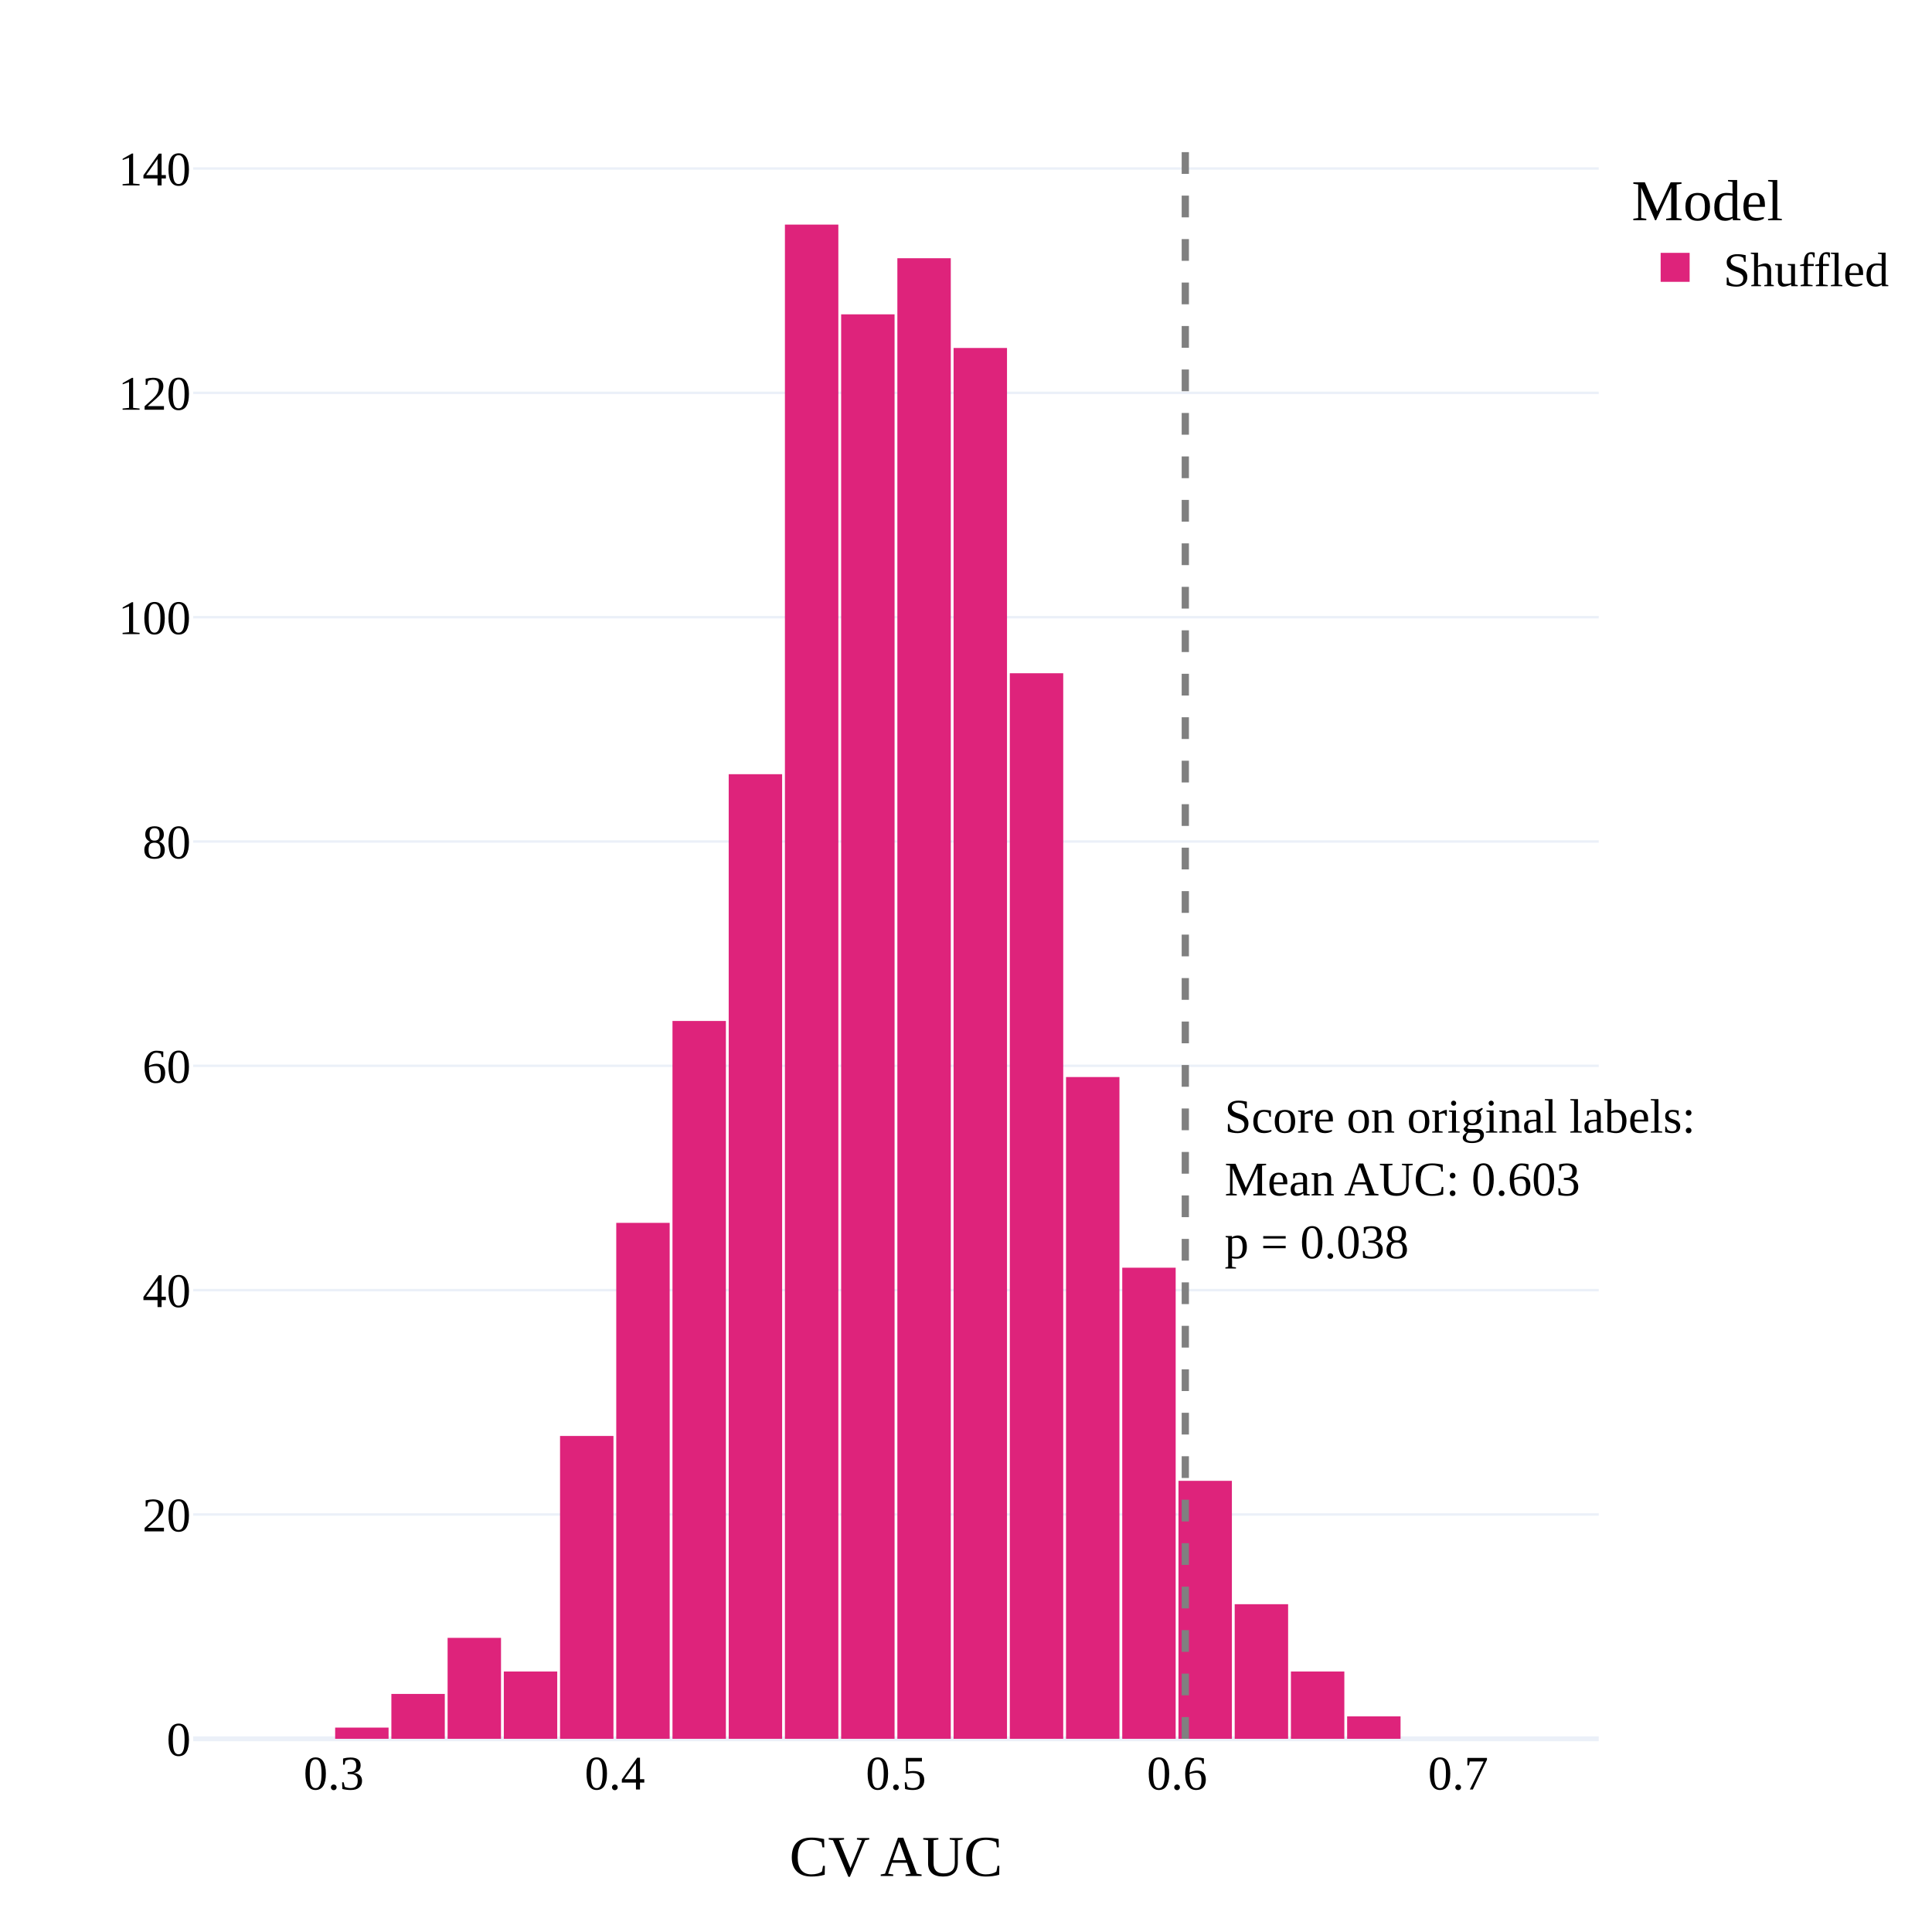
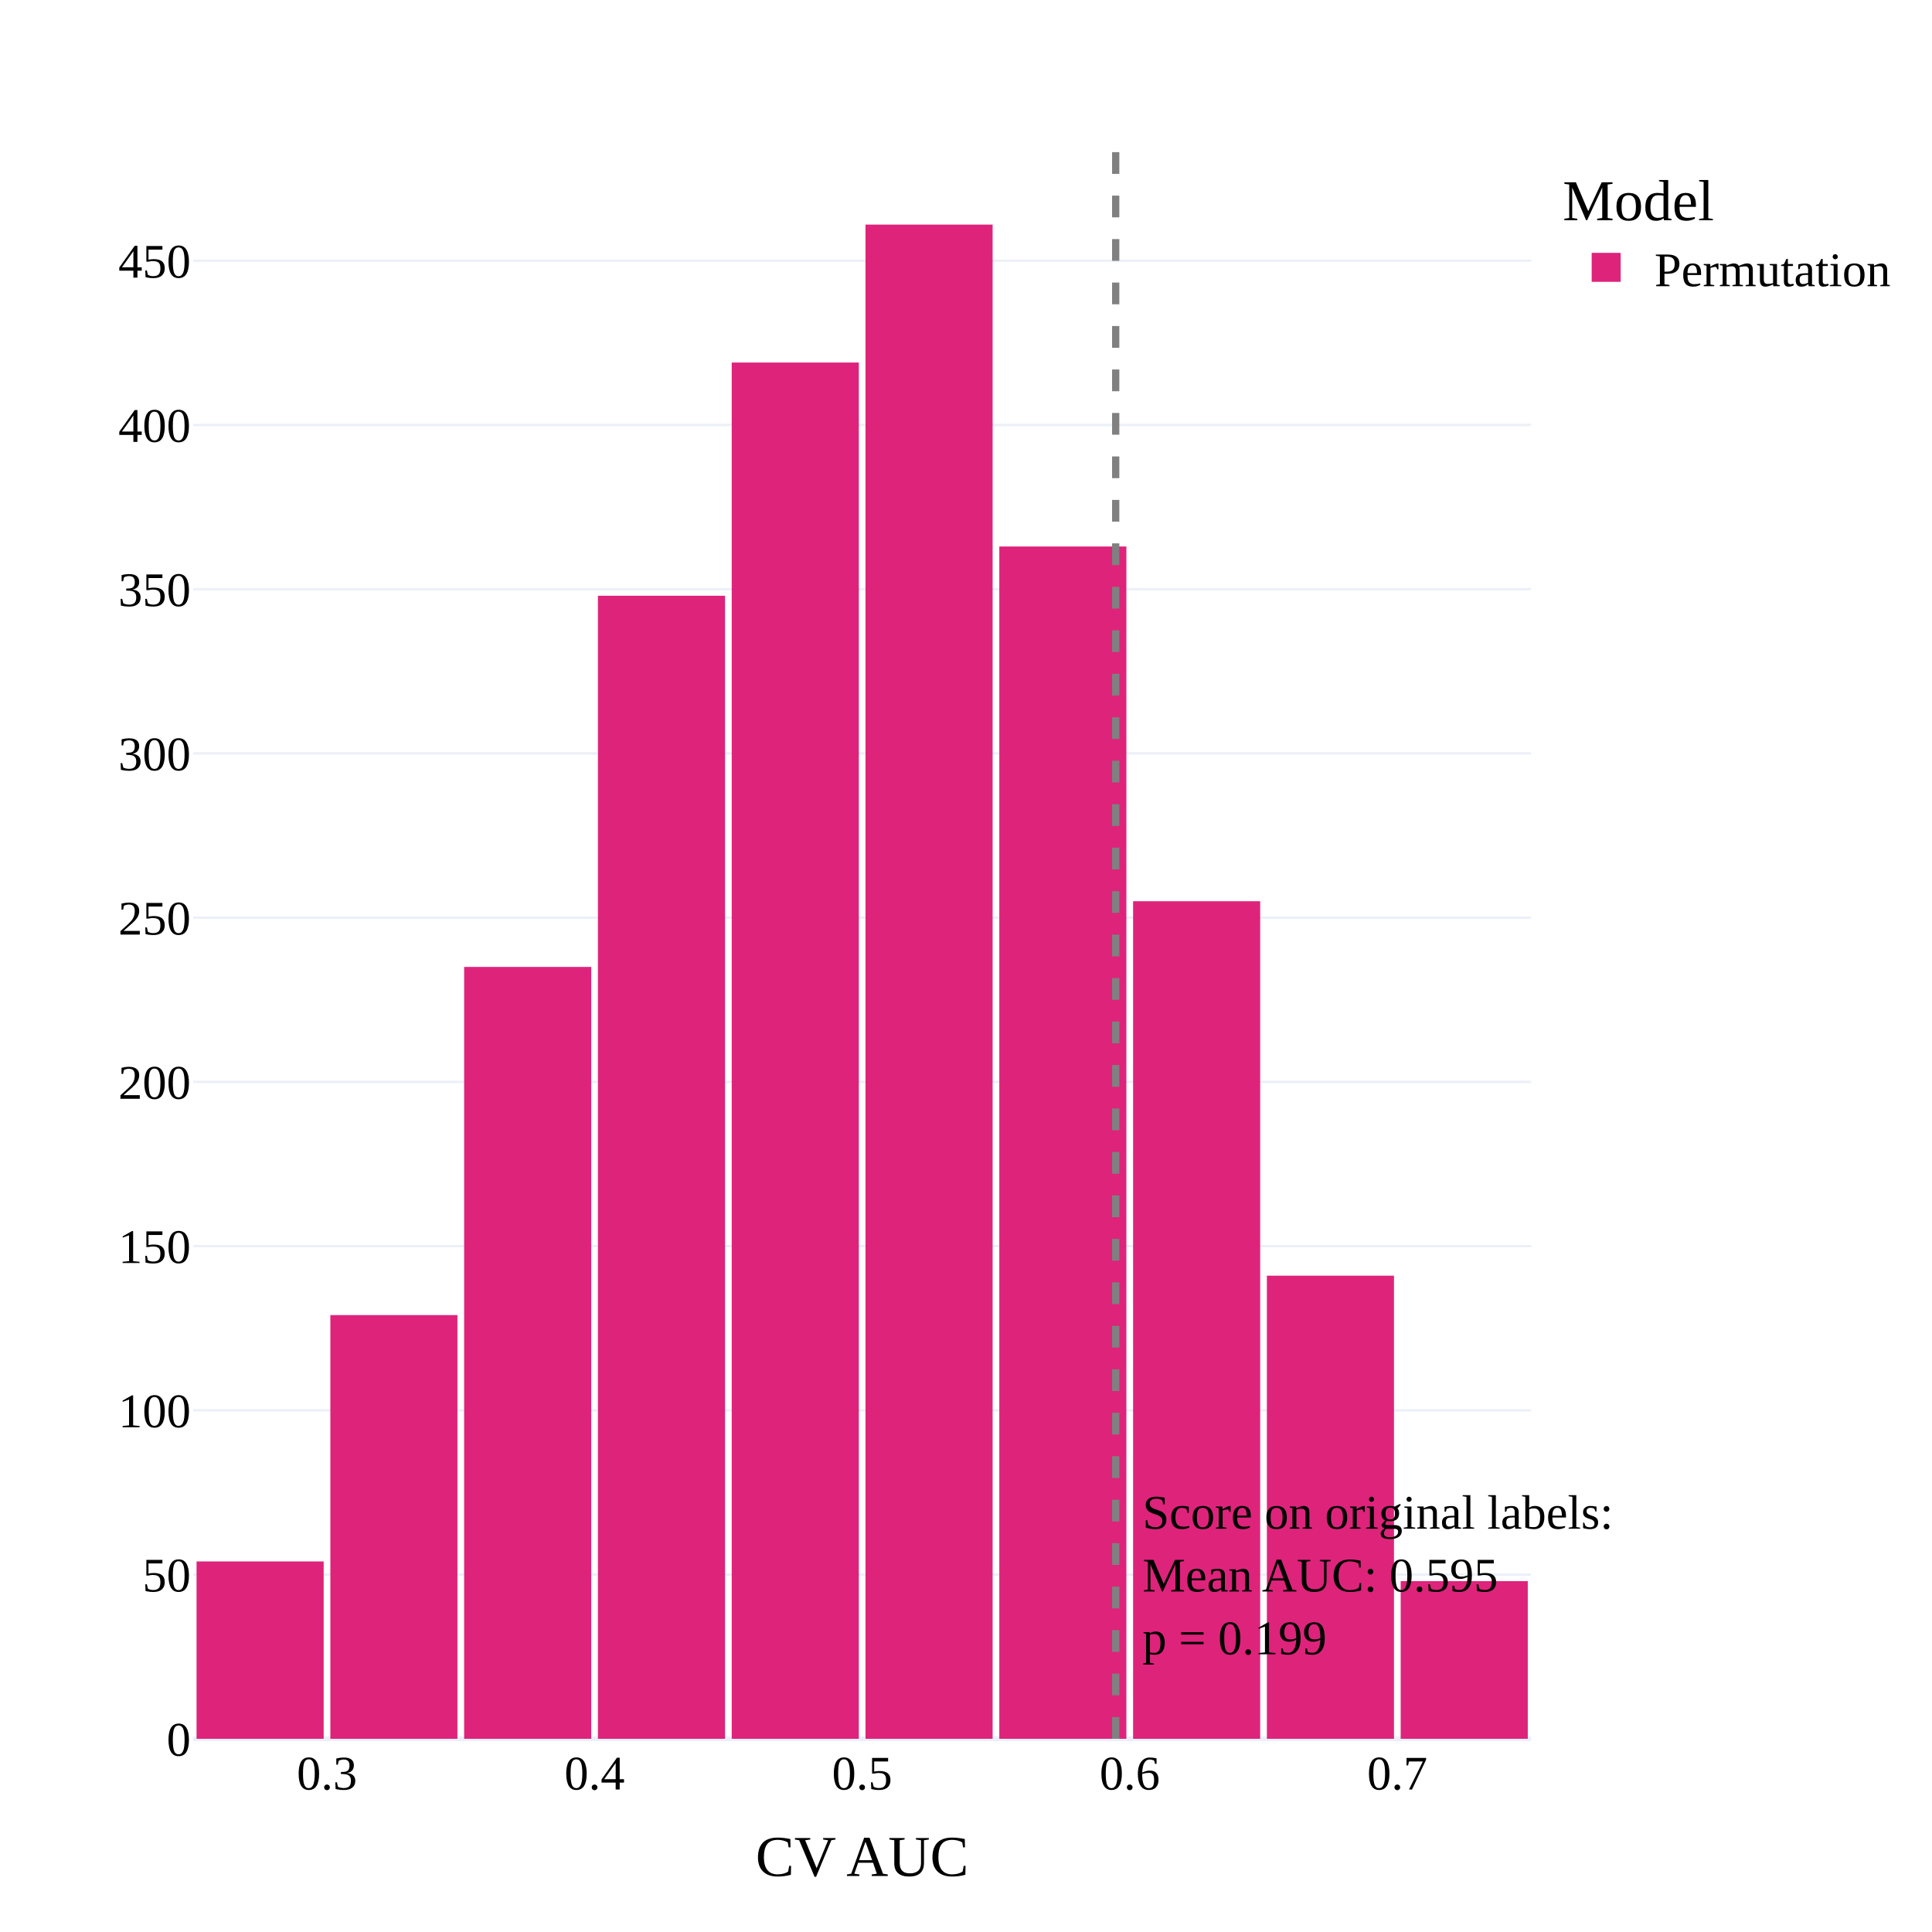
<svg xmlns="http://www.w3.org/2000/svg" class="main-svg" width="800" height="800" style="" viewBox="0 0 800 800">
  <rect x="0" y="0" width="800" height="800" style="fill: rgb(255, 255, 255); fill-opacity: 1;" />
-   <defs id="defs-61d757">
+   <defs id="defs-a5d0cb">
    <g class="clips">
-       <clipPath id="clip61d757xyplot" class="plotclip">
-         <rect width="582" height="660" />
-       </clipPath>
-       <clipPath class="axesclip" id="clip61d757x">
-         <rect x="80" y="0" width="582" height="800" />
-       </clipPath>
-       <clipPath class="axesclip" id="clip61d757y">
+       <clipPath id="clipa5d0cbxyplot" class="plotclip">
+         <rect width="554" height="660" />
+       </clipPath>
+       <clipPath class="axesclip" id="clipa5d0cbx">
+         <rect x="80" y="0" width="554" height="800" />
+       </clipPath>
+       <clipPath class="axesclip" id="clipa5d0cby">
        <rect x="0" y="60" width="800" height="660" />
      </clipPath>
-       <clipPath class="axesclip" id="clip61d757xy">
-         <rect x="80" y="60" width="582" height="660" />
+       <clipPath class="axesclip" id="clipa5d0cbxy">
+         <rect x="80" y="60" width="554" height="660" />
      </clipPath>
    </g>
    <g class="gradients" />
    <g class="patterns" />
  </defs>
  <g class="bglayer" />
  <g class="layer-below">
    <g class="imagelayer" />
    <g class="shapelayer" />
  </g>
  <g class="cartesianlayer">
    <g class="subplot xy">
      <g class="layer-subplot">
        <g class="shapelayer" />
        <g class="imagelayer" />
      </g>
      <g class="gridlayer">
        <g class="x" />
        <g class="y">
-           <path class="ygrid crisp" transform="translate(0,627.11)" d="M80,0h582" style="stroke: rgb(235, 240, 248); stroke-opacity: 1; stroke-width: 1px;" />
-           <path class="ygrid crisp" transform="translate(0,534.22)" d="M80,0h582" style="stroke: rgb(235, 240, 248); stroke-opacity: 1; stroke-width: 1px;" />
-           <path class="ygrid crisp" transform="translate(0,441.33)" d="M80,0h582" style="stroke: rgb(235, 240, 248); stroke-opacity: 1; stroke-width: 1px;" />
-           <path class="ygrid crisp" transform="translate(0,348.44)" d="M80,0h582" style="stroke: rgb(235, 240, 248); stroke-opacity: 1; stroke-width: 1px;" />
-           <path class="ygrid crisp" transform="translate(0,255.56)" d="M80,0h582" style="stroke: rgb(235, 240, 248); stroke-opacity: 1; stroke-width: 1px;" />
-           <path class="ygrid crisp" transform="translate(0,162.67)" d="M80,0h582" style="stroke: rgb(235, 240, 248); stroke-opacity: 1; stroke-width: 1px;" />
-           <path class="ygrid crisp" transform="translate(0,69.78)" d="M80,0h582" style="stroke: rgb(235, 240, 248); stroke-opacity: 1; stroke-width: 1px;" />
+           <path class="ygrid crisp" transform="translate(0,652)" d="M80,0h554" style="stroke: rgb(235, 240, 248); stroke-opacity: 1; stroke-width: 1px;" />
+           <path class="ygrid crisp" transform="translate(0,583.99)" d="M80,0h554" style="stroke: rgb(235, 240, 248); stroke-opacity: 1; stroke-width: 1px;" />
+           <path class="ygrid crisp" transform="translate(0,515.99)" d="M80,0h554" style="stroke: rgb(235, 240, 248); stroke-opacity: 1; stroke-width: 1px;" />
+           <path class="ygrid crisp" transform="translate(0,447.98)" d="M80,0h554" style="stroke: rgb(235, 240, 248); stroke-opacity: 1; stroke-width: 1px;" />
+           <path class="ygrid crisp" transform="translate(0,379.98)" d="M80,0h554" style="stroke: rgb(235, 240, 248); stroke-opacity: 1; stroke-width: 1px;" />
+           <path class="ygrid crisp" transform="translate(0,311.97)" d="M80,0h554" style="stroke: rgb(235, 240, 248); stroke-opacity: 1; stroke-width: 1px;" />
+           <path class="ygrid crisp" transform="translate(0,243.97)" d="M80,0h554" style="stroke: rgb(235, 240, 248); stroke-opacity: 1; stroke-width: 1px;" />
+           <path class="ygrid crisp" transform="translate(0,175.97)" d="M80,0h554" style="stroke: rgb(235, 240, 248); stroke-opacity: 1; stroke-width: 1px;" />
+           <path class="ygrid crisp" transform="translate(0,107.96)" d="M80,0h554" style="stroke: rgb(235, 240, 248); stroke-opacity: 1; stroke-width: 1px;" />
        </g>
      </g>
      <g class="zerolinelayer">
-         <path class="yzl zl crisp" transform="translate(0,720)" d="M80,0h582" style="stroke: rgb(235, 240, 248); stroke-opacity: 1; stroke-width: 2px;" />
+         <path class="yzl zl crisp" transform="translate(0,720)" d="M80,0h554" style="stroke: rgb(235, 240, 248); stroke-opacity: 1; stroke-width: 2px;" />
      </g>
      <path class="xlines-below" />
      <path class="ylines-below" />
      <g class="overlines-below" />
      <g class="xaxislayer-below" />
      <g class="yaxislayer-below" />
      <g class="overaxes-below" />
-       <g class="plot" transform="translate(80,60)" clip-path="url(#clip61d757xyplot)">
+       <g class="plot" transform="translate(80,60)" clip-path="url(#clipa5d0cbxyplot)">
        <g class="barlayer mlayer">
          <g class="trace bars" style="opacity: 1;">
            <g class="points">
              <g class="point">
-                 <path d="M58.78,660V655.36H80.9V660Z" style="vector-effect: non-scaling-stroke; opacity: 1; stroke-width: 0px; fill: rgb(222, 35, 123); fill-opacity: 1;" />
-               </g>
-               <g class="point">
-                 <path d="M82.06,660V641.42H104.18V660Z" style="vector-effect: non-scaling-stroke; opacity: 1; stroke-width: 0px; fill: rgb(222, 35, 123); fill-opacity: 1;" />
-               </g>
-               <g class="point">
-                 <path d="M105.34,660V618.2H127.46V660Z" style="vector-effect: non-scaling-stroke; opacity: 1; stroke-width: 0px; fill: rgb(222, 35, 123); fill-opacity: 1;" />
-               </g>
-               <g class="point">
-                 <path d="M128.62,660V632.13H150.74V660Z" style="vector-effect: non-scaling-stroke; opacity: 1; stroke-width: 0px; fill: rgb(222, 35, 123); fill-opacity: 1;" />
-               </g>
-               <g class="point">
-                 <path d="M151.9,660V534.6H174.02V660Z" style="vector-effect: non-scaling-stroke; opacity: 1; stroke-width: 0px; fill: rgb(222, 35, 123); fill-opacity: 1;" />
-               </g>
-               <g class="point">
-                 <path d="M175.18,660V446.36H197.3V660Z" style="vector-effect: non-scaling-stroke; opacity: 1; stroke-width: 0px; fill: rgb(222, 35, 123); fill-opacity: 1;" />
-               </g>
-               <g class="point">
-                 <path d="M198.46,660V362.76H220.58V660Z" style="vector-effect: non-scaling-stroke; opacity: 1; stroke-width: 0px; fill: rgb(222, 35, 123); fill-opacity: 1;" />
-               </g>
-               <g class="point">
-                 <path d="M221.74,660V260.58H243.86V660Z" style="vector-effect: non-scaling-stroke; opacity: 1; stroke-width: 0px; fill: rgb(222, 35, 123); fill-opacity: 1;" />
-               </g>
-               <g class="point">
-                 <path d="M245.02,660V33H267.14V660Z" style="vector-effect: non-scaling-stroke; opacity: 1; stroke-width: 0px; fill: rgb(222, 35, 123); fill-opacity: 1;" />
-               </g>
-               <g class="point">
-                 <path d="M268.3,660V70.16H290.42V660Z" style="vector-effect: non-scaling-stroke; opacity: 1; stroke-width: 0px; fill: rgb(222, 35, 123); fill-opacity: 1;" />
-               </g>
-               <g class="point">
-                 <path d="M291.58,660V46.93H313.7V660Z" style="vector-effect: non-scaling-stroke; opacity: 1; stroke-width: 0px; fill: rgb(222, 35, 123); fill-opacity: 1;" />
-               </g>
-               <g class="point">
-                 <path d="M314.86,660V84.09H336.98V660Z" style="vector-effect: non-scaling-stroke; opacity: 1; stroke-width: 0px; fill: rgb(222, 35, 123); fill-opacity: 1;" />
-               </g>
-               <g class="point">
-                 <path d="M338.14,660V218.78H360.26V660Z" style="vector-effect: non-scaling-stroke; opacity: 1; stroke-width: 0px; fill: rgb(222, 35, 123); fill-opacity: 1;" />
-               </g>
-               <g class="point">
-                 <path d="M361.42,660V385.98H383.54V660Z" style="vector-effect: non-scaling-stroke; opacity: 1; stroke-width: 0px; fill: rgb(222, 35, 123); fill-opacity: 1;" />
-               </g>
-               <g class="point">
-                 <path d="M384.7,660V464.93H406.82V660Z" style="vector-effect: non-scaling-stroke; opacity: 1; stroke-width: 0px; fill: rgb(222, 35, 123); fill-opacity: 1;" />
-               </g>
-               <g class="point">
-                 <path d="M407.98,660V553.18H430.1V660Z" style="vector-effect: non-scaling-stroke; opacity: 1; stroke-width: 0px; fill: rgb(222, 35, 123); fill-opacity: 1;" />
-               </g>
-               <g class="point">
-                 <path d="M431.26,660V604.27H453.38V660Z" style="vector-effect: non-scaling-stroke; opacity: 1; stroke-width: 0px; fill: rgb(222, 35, 123); fill-opacity: 1;" />
-               </g>
-               <g class="point">
-                 <path d="M454.54,660V632.13H476.66V660Z" style="vector-effect: non-scaling-stroke; opacity: 1; stroke-width: 0px; fill: rgb(222, 35, 123); fill-opacity: 1;" />
-               </g>
-               <g class="point">
-                 <path d="M477.82,660V650.71H499.94V660Z" style="vector-effect: non-scaling-stroke; opacity: 1; stroke-width: 0px; fill: rgb(222, 35, 123); fill-opacity: 1;" />
+                 <path d="M-164.81,660V657.28H-112.18V660Z" style="vector-effect: non-scaling-stroke; opacity: 1; stroke-width: 0px; fill: rgb(222, 35, 123); fill-opacity: 1;" />
+               </g>
+               <g class="point">
+                 <path d="M-109.41,660V654.56H-56.79V660Z" style="vector-effect: non-scaling-stroke; opacity: 1; stroke-width: 0px; fill: rgb(222, 35, 123); fill-opacity: 1;" />
+               </g>
+               <g class="point">
+                 <path d="M-54.01,660V628.72H-1.39V660Z" style="vector-effect: non-scaling-stroke; opacity: 1; stroke-width: 0px; fill: rgb(222, 35, 123); fill-opacity: 1;" />
+               </g>
+               <g class="point">
+                 <path d="M1.39,660V586.56H54.02V660Z" style="vector-effect: non-scaling-stroke; opacity: 1; stroke-width: 0px; fill: rgb(222, 35, 123); fill-opacity: 1;" />
+               </g>
+               <g class="point">
+                 <path d="M56.79,660V484.55H109.41V660Z" style="vector-effect: non-scaling-stroke; opacity: 1; stroke-width: 0px; fill: rgb(222, 35, 123); fill-opacity: 1;" />
+               </g>
+               <g class="point">
+                 <path d="M112.19,660V340.38H164.82V660Z" style="vector-effect: non-scaling-stroke; opacity: 1; stroke-width: 0px; fill: rgb(222, 35, 123); fill-opacity: 1;" />
+               </g>
+               <g class="point">
+                 <path d="M167.59,660V186.69H220.22V660Z" style="vector-effect: non-scaling-stroke; opacity: 1; stroke-width: 0px; fill: rgb(222, 35, 123); fill-opacity: 1;" />
+               </g>
+               <g class="point">
+                 <path d="M222.99,660V90.12H275.62V660Z" style="vector-effect: non-scaling-stroke; opacity: 1; stroke-width: 0px; fill: rgb(222, 35, 123); fill-opacity: 1;" />
+               </g>
+               <g class="point">
+                 <path d="M278.39,660V33H331.02V660Z" style="vector-effect: non-scaling-stroke; opacity: 1; stroke-width: 0px; fill: rgb(222, 35, 123); fill-opacity: 1;" />
+               </g>
+               <g class="point">
+                 <path d="M333.79,660V166.29H386.41V660Z" style="vector-effect: non-scaling-stroke; opacity: 1; stroke-width: 0px; fill: rgb(222, 35, 123); fill-opacity: 1;" />
+               </g>
+               <g class="point">
+                 <path d="M389.19,660V313.18H441.81V660Z" style="vector-effect: non-scaling-stroke; opacity: 1; stroke-width: 0px; fill: rgb(222, 35, 123); fill-opacity: 1;" />
+               </g>
+               <g class="point">
+                 <path d="M444.59,660V468.23H497.22V660Z" style="vector-effect: non-scaling-stroke; opacity: 1; stroke-width: 0px; fill: rgb(222, 35, 123); fill-opacity: 1;" />
+               </g>
+               <g class="point">
+                 <path d="M499.99,660V594.72H552.62V660Z" style="vector-effect: non-scaling-stroke; opacity: 1; stroke-width: 0px; fill: rgb(222, 35, 123); fill-opacity: 1;" />
+               </g>
+               <g class="point">
+                 <path d="M555.39,660V639.6H608.02V660Z" style="vector-effect: non-scaling-stroke; opacity: 1; stroke-width: 0px; fill: rgb(222, 35, 123); fill-opacity: 1;" />
+               </g>
+               <g class="point">
+                 <path d="M610.79,660V657.28H663.41V660Z" style="vector-effect: non-scaling-stroke; opacity: 1; stroke-width: 0px; fill: rgb(222, 35, 123); fill-opacity: 1;" />
+               </g>
+               <g class="point">
+                 <path d="M0,0Z" style="vector-effect: non-scaling-stroke; opacity: 1; stroke-width: 0px; fill: rgb(222, 35, 123); fill-opacity: 1;" />
+               </g>
+               <g class="point">
+                 <path d="M721.59,660V658.64H774.21V660Z" style="vector-effect: non-scaling-stroke; opacity: 1; stroke-width: 0px; fill: rgb(222, 35, 123); fill-opacity: 1;" />
              </g>
            </g>
          </g>
        </g>
      </g>
      <g class="overplot" />
      <path class="xlines-above crisp" d="M0,0" style="fill: none;" />
      <path class="ylines-above crisp" d="M0,0" style="fill: none;" />
      <g class="overlines-above" />
      <g class="xaxislayer-above">
        <g class="xtick">
-           <text text-anchor="middle" x="0" y="741" transform="translate(138.2,0)" style="font-family: 'Times new roman'; font-size: 20px; fill: rgb(0, 0, 0); fill-opacity: 1; white-space: pre; opacity: 1;">0.3</text>
-         </g>
-         <g class="xtick">
-           <text text-anchor="middle" x="0" y="741" style="font-family: 'Times new roman'; font-size: 20px; fill: rgb(0, 0, 0); fill-opacity: 1; white-space: pre; opacity: 1;" transform="translate(254.6,0)">0.4</text>
-         </g>
-         <g class="xtick">
-           <text text-anchor="middle" x="0" y="741" style="font-family: 'Times new roman'; font-size: 20px; fill: rgb(0, 0, 0); fill-opacity: 1; white-space: pre; opacity: 1;" transform="translate(371,0)">0.5</text>
-         </g>
-         <g class="xtick">
-           <text text-anchor="middle" x="0" y="741" style="font-family: 'Times new roman'; font-size: 20px; fill: rgb(0, 0, 0); fill-opacity: 1; white-space: pre; opacity: 1;" transform="translate(487.4,0)">0.6</text>
-         </g>
-         <g class="xtick">
-           <text text-anchor="middle" x="0" y="741" style="font-family: 'Times new roman'; font-size: 20px; fill: rgb(0, 0, 0); fill-opacity: 1; white-space: pre; opacity: 1;" transform="translate(603.8,0)">0.7</text>
+           <text text-anchor="middle" x="0" y="741" transform="translate(135.4,0)" style="font-family: 'Times new roman'; font-size: 20px; fill: rgb(0, 0, 0); fill-opacity: 1; white-space: pre; opacity: 1;">0.3</text>
+         </g>
+         <g class="xtick">
+           <text text-anchor="middle" x="0" y="741" style="font-family: 'Times new roman'; font-size: 20px; fill: rgb(0, 0, 0); fill-opacity: 1; white-space: pre; opacity: 1;" transform="translate(246.2,0)">0.4</text>
+         </g>
+         <g class="xtick">
+           <text text-anchor="middle" x="0" y="741" style="font-family: 'Times new roman'; font-size: 20px; fill: rgb(0, 0, 0); fill-opacity: 1; white-space: pre; opacity: 1;" transform="translate(357,0)">0.5</text>
+         </g>
+         <g class="xtick">
+           <text text-anchor="middle" x="0" y="741" style="font-family: 'Times new roman'; font-size: 20px; fill: rgb(0, 0, 0); fill-opacity: 1; white-space: pre; opacity: 1;" transform="translate(467.8,0)">0.6</text>
+         </g>
+         <g class="xtick">
+           <text text-anchor="middle" x="0" y="741" style="font-family: 'Times new roman'; font-size: 20px; fill: rgb(0, 0, 0); fill-opacity: 1; white-space: pre; opacity: 1;" transform="translate(578.6,0)">0.7</text>
        </g>
      </g>
      <g class="yaxislayer-above">
        <g class="ytick">
          <text text-anchor="end" x="79" y="7" transform="translate(0,720)" style="font-family: 'Times new roman'; font-size: 20px; fill: rgb(0, 0, 0); fill-opacity: 1; white-space: pre; opacity: 1;">0</text>
        </g>
        <g class="ytick">
-           <text text-anchor="end" x="79" y="7" style="font-family: 'Times new roman'; font-size: 20px; fill: rgb(0, 0, 0); fill-opacity: 1; white-space: pre; opacity: 1;" transform="translate(0,627.11)">20</text>
-         </g>
-         <g class="ytick">
-           <text text-anchor="end" x="79" y="7" style="font-family: 'Times new roman'; font-size: 20px; fill: rgb(0, 0, 0); fill-opacity: 1; white-space: pre; opacity: 1;" transform="translate(0,534.22)">40</text>
-         </g>
-         <g class="ytick">
-           <text text-anchor="end" x="79" y="7" style="font-family: 'Times new roman'; font-size: 20px; fill: rgb(0, 0, 0); fill-opacity: 1; white-space: pre; opacity: 1;" transform="translate(0,441.33)">60</text>
-         </g>
-         <g class="ytick">
-           <text text-anchor="end" x="79" y="7" style="font-family: 'Times new roman'; font-size: 20px; fill: rgb(0, 0, 0); fill-opacity: 1; white-space: pre; opacity: 1;" transform="translate(0,348.44)">80</text>
-         </g>
-         <g class="ytick">
-           <text text-anchor="end" x="79" y="7" style="font-family: 'Times new roman'; font-size: 20px; fill: rgb(0, 0, 0); fill-opacity: 1; white-space: pre; opacity: 1;" transform="translate(0,255.56)">100</text>
-         </g>
-         <g class="ytick">
-           <text text-anchor="end" x="79" y="7" style="font-family: 'Times new roman'; font-size: 20px; fill: rgb(0, 0, 0); fill-opacity: 1; white-space: pre; opacity: 1;" transform="translate(0,162.67)">120</text>
-         </g>
-         <g class="ytick">
-           <text text-anchor="end" x="79" y="7" style="font-family: 'Times new roman'; font-size: 20px; fill: rgb(0, 0, 0); fill-opacity: 1; white-space: pre; opacity: 1;" transform="translate(0,69.78)">140</text>
+           <text text-anchor="end" x="79" y="7" style="font-family: 'Times new roman'; font-size: 20px; fill: rgb(0, 0, 0); fill-opacity: 1; white-space: pre; opacity: 1;" transform="translate(0,652)">50</text>
+         </g>
+         <g class="ytick">
+           <text text-anchor="end" x="79" y="7" style="font-family: 'Times new roman'; font-size: 20px; fill: rgb(0, 0, 0); fill-opacity: 1; white-space: pre; opacity: 1;" transform="translate(0,583.99)">100</text>
+         </g>
+         <g class="ytick">
+           <text text-anchor="end" x="79" y="7" style="font-family: 'Times new roman'; font-size: 20px; fill: rgb(0, 0, 0); fill-opacity: 1; white-space: pre; opacity: 1;" transform="translate(0,515.99)">150</text>
+         </g>
+         <g class="ytick">
+           <text text-anchor="end" x="79" y="7" style="font-family: 'Times new roman'; font-size: 20px; fill: rgb(0, 0, 0); fill-opacity: 1; white-space: pre; opacity: 1;" transform="translate(0,447.98)">200</text>
+         </g>
+         <g class="ytick">
+           <text text-anchor="end" x="79" y="7" style="font-family: 'Times new roman'; font-size: 20px; fill: rgb(0, 0, 0); fill-opacity: 1; white-space: pre; opacity: 1;" transform="translate(0,379.98)">250</text>
+         </g>
+         <g class="ytick">
+           <text text-anchor="end" x="79" y="7" style="font-family: 'Times new roman'; font-size: 20px; fill: rgb(0, 0, 0); fill-opacity: 1; white-space: pre; opacity: 1;" transform="translate(0,311.97)">300</text>
+         </g>
+         <g class="ytick">
+           <text text-anchor="end" x="79" y="7" style="font-family: 'Times new roman'; font-size: 20px; fill: rgb(0, 0, 0); fill-opacity: 1; white-space: pre; opacity: 1;" transform="translate(0,243.97)">350</text>
+         </g>
+         <g class="ytick">
+           <text text-anchor="end" x="79" y="7" style="font-family: 'Times new roman'; font-size: 20px; fill: rgb(0, 0, 0); fill-opacity: 1; white-space: pre; opacity: 1;" transform="translate(0,175.97)">400</text>
+         </g>
+         <g class="ytick">
+           <text text-anchor="end" x="79" y="7" style="font-family: 'Times new roman'; font-size: 20px; fill: rgb(0, 0, 0); fill-opacity: 1; white-space: pre; opacity: 1;" transform="translate(0,107.96)">450</text>
        </g>
      </g>
      <g class="overaxes-above" />
    </g>
  </g>
  <g class="polarlayer" />
  <g class="smithlayer" />
  <g class="ternarylayer" />
  <g class="geolayer" />
  <g class="funnelarealayer" />
  <g class="pielayer" />
  <g class="iciclelayer" />
  <g class="treemaplayer" />
  <g class="sunburstlayer" />
  <g class="glimages" />
-   <defs id="topdefs-61d757">
+   <defs id="topdefs-a5d0cb">
    <g class="clips" />
-     <clipPath id="legend61d757">
-       <rect width="114" height="71" x="0" y="0" />
+     <clipPath id="legenda5d0cb">
+       <rect width="143" height="71" x="0" y="0" />
    </clipPath>
  </defs>
  <g class="layer-above">
    <g class="imagelayer" />
    <g class="shapelayer">
-       <path data-index="0" fill-rule="evenodd" d="M490.81,720L490.81,60" clip-path="url(#clip61d757x)" style="opacity: 1; stroke: rgb(128, 128, 128); stroke-opacity: 1; fill: rgb(0, 0, 0); fill-opacity: 0; stroke-dasharray: 9px, 9px; stroke-width: 3px;" />
+       <path data-index="0" fill-rule="evenodd" d="M461.99,720L461.99,60" clip-path="url(#clipa5d0cbx)" style="opacity: 1; stroke: rgb(128, 128, 128); stroke-opacity: 1; fill: rgb(0, 0, 0); fill-opacity: 0; stroke-dasharray: 9px, 9px; stroke-width: 3px;" />
    </g>
  </g>
  <g class="infolayer">
-     <g class="legend" pointer-events="all" transform="translate(673.64,60)">
-       <rect class="bg" shape-rendering="crispEdges" width="114" height="71" x="0" y="0" style="stroke: rgb(68, 68, 68); stroke-opacity: 1; fill: rgb(255, 255, 255); fill-opacity: 1; stroke-width: 0px;" />
-       <g class="scrollbox" transform="" clip-path="url(#legend61d757)">
+     <g class="legend" pointer-events="all" transform="translate(645.08,60)">
+       <rect class="bg" shape-rendering="crispEdges" width="143" height="71" x="0" y="0" style="stroke: rgb(68, 68, 68); stroke-opacity: 1; fill: rgb(255, 255, 255); fill-opacity: 1; stroke-width: 0px;" />
+       <g class="scrollbox" transform="" clip-path="url(#legenda5d0cb)">
        <text class="legendtitletext" text-anchor="start" x="2" y="31.2" style="font-family: 'Times new roman'; font-size: 24px; fill: rgb(0, 0, 0); fill-opacity: 1; white-space: pre;">Model</text>
        <g class="groups" transform="">
          <g class="traces" transform="translate(0,50.7)" style="opacity: 1;">
-             <text class="legendtext" text-anchor="start" x="40" y="7.8" style="font-family: 'Times new roman'; font-size: 20px; fill: rgb(0, 0, 0); fill-opacity: 1; white-space: pre;">Shuffled</text>
+             <text class="legendtext" text-anchor="start" x="40" y="7.8" style="font-family: 'Times new roman'; font-size: 20px; fill: rgb(0, 0, 0); fill-opacity: 1; white-space: pre;">Permutation</text>
            <g class="layers" style="opacity: 1;">
              <g class="legendfill" />
              <g class="legendlines" />
              <g class="legendsymbols">
                <g class="legendpoints">
                  <path class="legendundefined" d="M6,6H-6V-6H6Z" transform="translate(20,0)" style="stroke-width: 0px; fill: rgb(222, 35, 123); fill-opacity: 1;" />
                </g>
              </g>
            </g>
-             <rect class="legendtoggle" x="0" y="-14.5" width="108.578" height="29" style="fill: rgb(0, 0, 0); fill-opacity: 0;" />
+             <rect class="legendtoggle" x="0" y="-14.5" width="137.766" height="29" style="fill: rgb(0, 0, 0); fill-opacity: 0;" />
          </g>
        </g>
      </g>
      <rect class="scrollbar" rx="20" ry="3" width="0" height="0" x="0" y="0" style="fill: rgb(128, 139, 164); fill-opacity: 1;" />
    </g>
    <g class="g-gtitle" />
    <g class="g-xtitle">
-       <text class="xtitle" x="371" y="776.8" text-anchor="middle" style="font-family: 'Times new roman'; font-size: 24px; fill: rgb(0, 0, 0); opacity: 1; font-weight: normal; white-space: pre;">CV AUC</text>
+       <text class="xtitle" x="357" y="776.8" text-anchor="middle" style="font-family: 'Times new roman'; font-size: 24px; fill: rgb(0, 0, 0); opacity: 1; font-weight: normal; white-space: pre;">CV AUC</text>
    </g>
    <g class="g-ytitle" />
    <g class="annotation" data-index="0" style="opacity: 1;">
-       <g class="annotation-text-g" transform="rotate(0,607.21,487.78)">
-         <g class="cursor-pointer" transform="translate(505,449)">
+       <g class="annotation-text-g" transform="rotate(0,572.79,652)">
+         <g class="cursor-pointer" transform="translate(471,613)">
          <rect class="bg" x="0.5" y="0.5" width="203" height="77" style="stroke-width: 1px; stroke: rgb(0, 0, 0); stroke-opacity: 0; fill: rgb(0, 0, 0); fill-opacity: 0;" />
          <text class="annotation-text" text-anchor="start" x="2.078" y="20" style="font-family: 'Times new roman'; font-size: 20px; fill: rgb(0, 0, 0); fill-opacity: 1; white-space: pre;">
            <tspan class="line" dy="0em" x="2.078" y="20">Score on original labels: </tspan>
-             <tspan class="line" dy="1.3em" x="2.078" y="20">Mean AUC: 0.603</tspan>
-             <tspan class="line" dy="2.6em" x="2.078" y="20">p = 0.038</tspan>
+             <tspan class="line" dy="1.3em" x="2.078" y="20">Mean AUC: 0.595</tspan>
+             <tspan class="line" dy="2.6em" x="2.078" y="20">p = 0.199</tspan>
          </text>
        </g>
      </g>
    </g>
  </g>
</svg>
